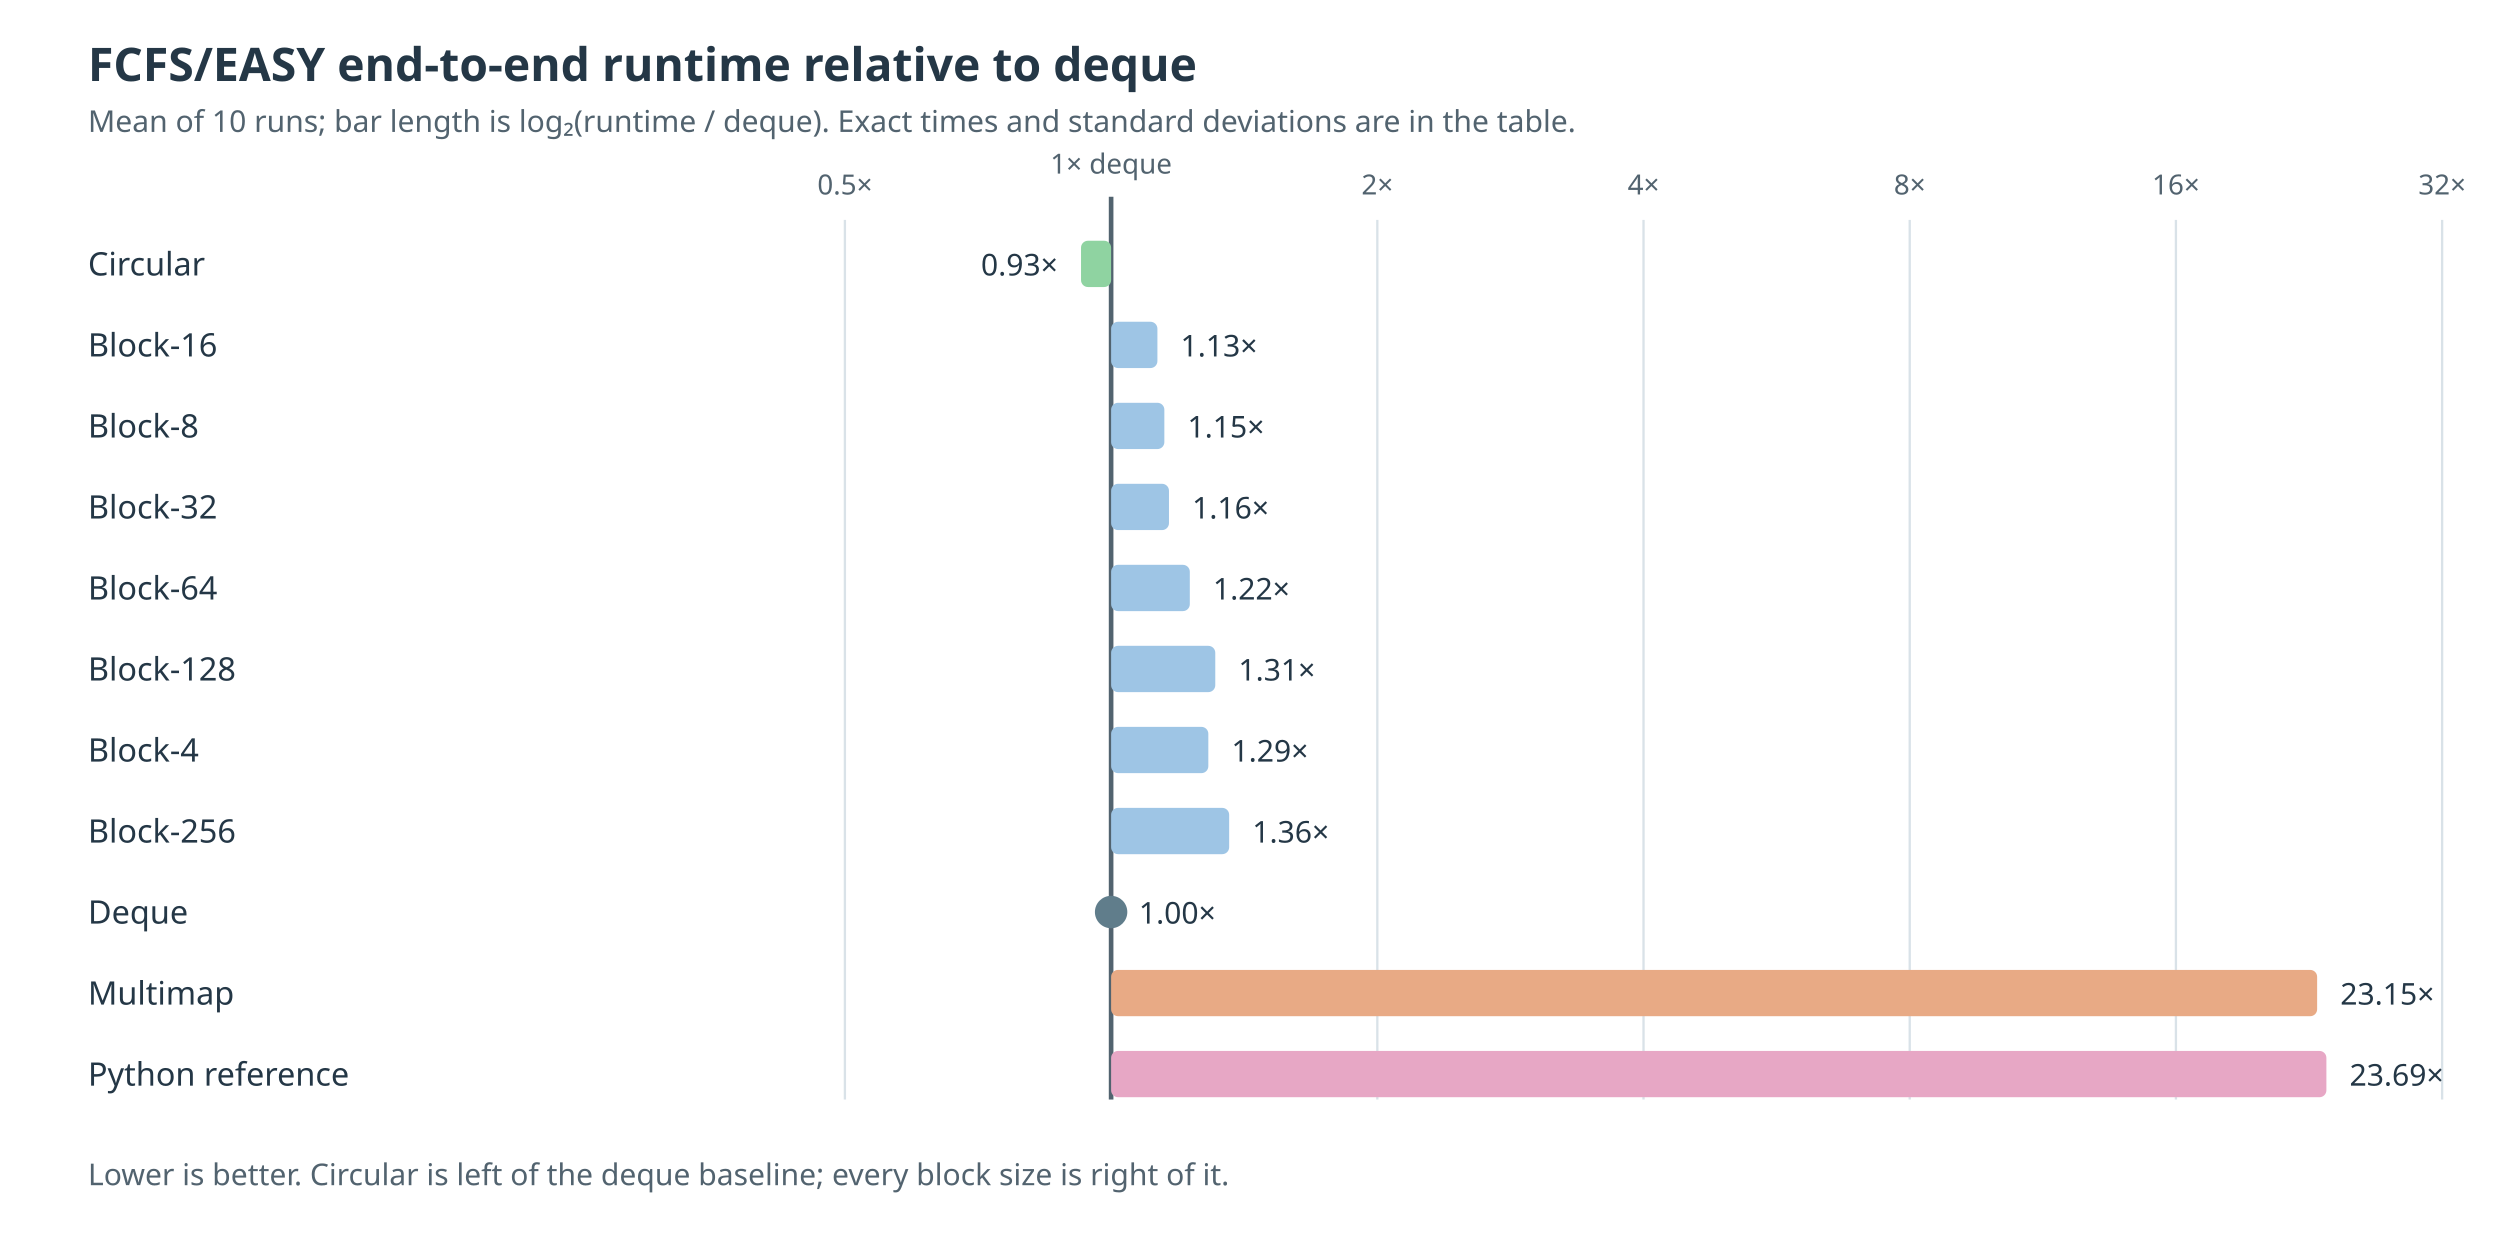
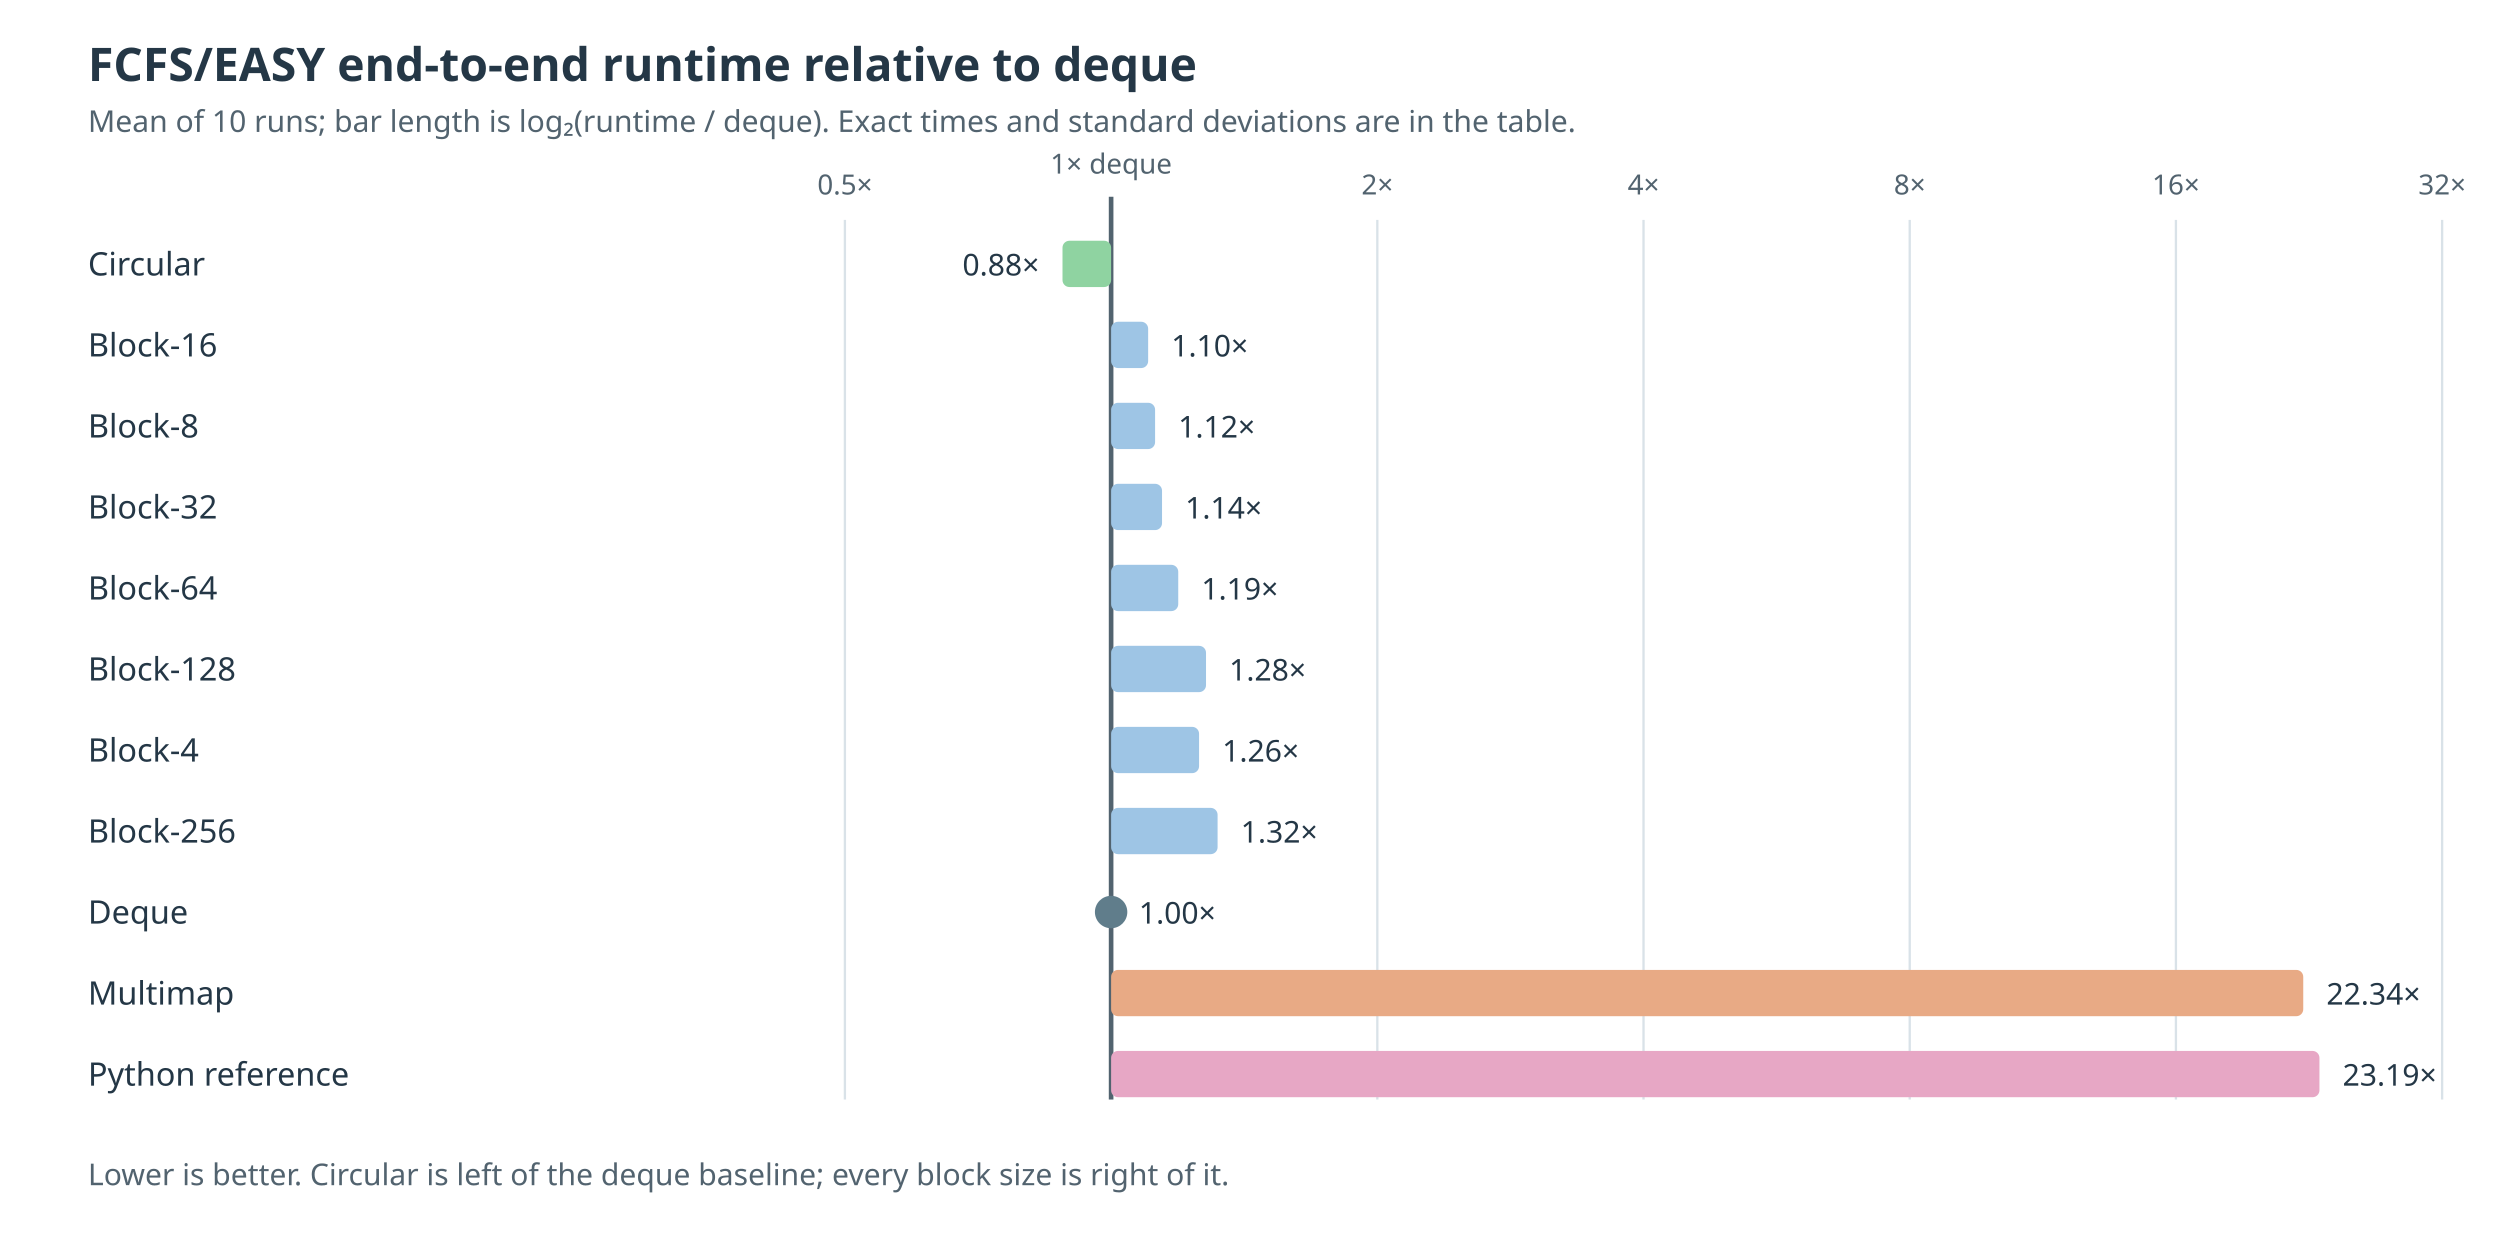
<svg xmlns="http://www.w3.org/2000/svg" width="1080" height="540" viewBox="0 0 1080 540" role="img" aria-labelledby="title desc">
  <style>.title{font:600 20px sans-serif;fill:#243746}.subtitle{font:13px sans-serif;fill:#52636f}.label{font:14px sans-serif;fill:#243746}.value{font:13px sans-serif;fill:#243746}.tick{font:12px sans-serif;fill:#52636f}.grid{stroke:#d9e2e8;stroke-width:1}.baseline{stroke:#52636f;stroke-width:2}</style>
  <rect width="1080" height="540" fill="#fff" />
  <text x="38" y="35" class="title">FCFS/EASY end-to-end runtime relative to deque</text>
  <text x="38" y="57" class="subtitle">Mean of 10 runs; bar length is log₂(runtime / deque). Exact times and standard deviations are in the table.</text>
  <g class="grid">
    <line x1="365" y1="95" x2="365" y2="475" />
    <line x1="595" y1="95" x2="595" y2="475" />
    <line x1="710" y1="95" x2="710" y2="475" />
    <line x1="825" y1="95" x2="825" y2="475" />
    <line x1="940" y1="95" x2="940" y2="475" />
    <line x1="1055" y1="95" x2="1055" y2="475" />
  </g>
  <line x1="480" y1="85" x2="480" y2="475" class="baseline" />
  <g class="tick">
    <text x="365" y="84" text-anchor="middle">0.5×</text>
    <text x="480" y="75" text-anchor="middle">1× deque</text>
    <text x="595" y="84" text-anchor="middle">2×</text>
    <text x="710" y="84" text-anchor="middle">4×</text>
    <text x="825" y="84" text-anchor="middle">8×</text>
    <text x="940" y="84" text-anchor="middle">16×</text>
    <text x="1055" y="84" text-anchor="middle">32×</text>
  </g>
  <g>
    <text x="38" y="119" class="label">Circular</text>
-     <rect x="467" y="104" width="13" height="20" rx="3" fill="#8fd3a1" />
-     <text x="457" y="119" text-anchor="end" class="value">0.93×</text>
+     <rect x="459" y="104" width="21" height="20" rx="3" fill="#8fd3a1" />
+     <text x="449" y="119" text-anchor="end" class="value">0.88×</text>
    <text x="38" y="154" class="label">Block-16</text>
-     <rect x="480" y="139" width="20" height="20" rx="3" fill="#9ec5e5" />
-     <text x="510" y="154" class="value">1.13×</text>
+     <rect x="480" y="139" width="16" height="20" rx="3" fill="#9ec5e5" />
+     <text x="506" y="154" class="value">1.10×</text>
    <text x="38" y="189" class="label">Block-8</text>
-     <rect x="480" y="174" width="23" height="20" rx="3" fill="#9ec5e5" />
-     <text x="513" y="189" class="value">1.15×</text>
+     <rect x="480" y="174" width="19" height="20" rx="3" fill="#9ec5e5" />
+     <text x="509" y="189" class="value">1.12×</text>
    <text x="38" y="224" class="label">Block-32</text>
-     <rect x="480" y="209" width="25" height="20" rx="3" fill="#9ec5e5" />
-     <text x="515" y="224" class="value">1.16×</text>
+     <rect x="480" y="209" width="22" height="20" rx="3" fill="#9ec5e5" />
+     <text x="512" y="224" class="value">1.14×</text>
    <text x="38" y="259" class="label">Block-64</text>
-     <rect x="480" y="244" width="34" height="20" rx="3" fill="#9ec5e5" />
-     <text x="524" y="259" class="value">1.22×</text>
+     <rect x="480" y="244" width="29" height="20" rx="3" fill="#9ec5e5" />
+     <text x="519" y="259" class="value">1.19×</text>
    <text x="38" y="294" class="label">Block-128</text>
-     <rect x="480" y="279" width="45" height="20" rx="3" fill="#9ec5e5" />
-     <text x="535" y="294" class="value">1.31×</text>
+     <rect x="480" y="279" width="41" height="20" rx="3" fill="#9ec5e5" />
+     <text x="531" y="294" class="value">1.28×</text>
    <text x="38" y="329" class="label">Block-4</text>
-     <rect x="480" y="314" width="42" height="20" rx="3" fill="#9ec5e5" />
-     <text x="532" y="329" class="value">1.29×</text>
+     <rect x="480" y="314" width="38" height="20" rx="3" fill="#9ec5e5" />
+     <text x="528" y="329" class="value">1.26×</text>
    <text x="38" y="364" class="label">Block-256</text>
-     <rect x="480" y="349" width="51" height="20" rx="3" fill="#9ec5e5" />
-     <text x="541" y="364" class="value">1.36×</text>
+     <rect x="480" y="349" width="46" height="20" rx="3" fill="#9ec5e5" />
+     <text x="536" y="364" class="value">1.32×</text>
    <text x="38" y="399" class="label">Deque</text>
    <circle cx="480" cy="394" r="7" fill="#607d8b" />
    <text x="492" y="399" class="value">1.00×</text>
    <text x="38" y="434" class="label">Multimap</text>
-     <rect x="480" y="419" width="521" height="20" rx="3" fill="#e8aa85" />
-     <text x="1011" y="434" class="value">23.15×</text>
+     <rect x="480" y="419" width="515" height="20" rx="3" fill="#e8aa85" />
+     <text x="1005" y="434" class="value">22.34×</text>
    <text x="38" y="469" class="label">Python reference</text>
-     <rect x="480" y="454" width="525" height="20" rx="3" fill="#e7a7c5" />
-     <text x="1015" y="469" class="value">23.69×</text>
+     <rect x="480" y="454" width="522" height="20" rx="3" fill="#e7a7c5" />
+     <text x="1012" y="469" class="value">23.19×</text>
  </g>
  <text x="38" y="512" class="subtitle">Lower is better. Circular is left of the deque baseline; every block size is right of it.</text>
</svg>
